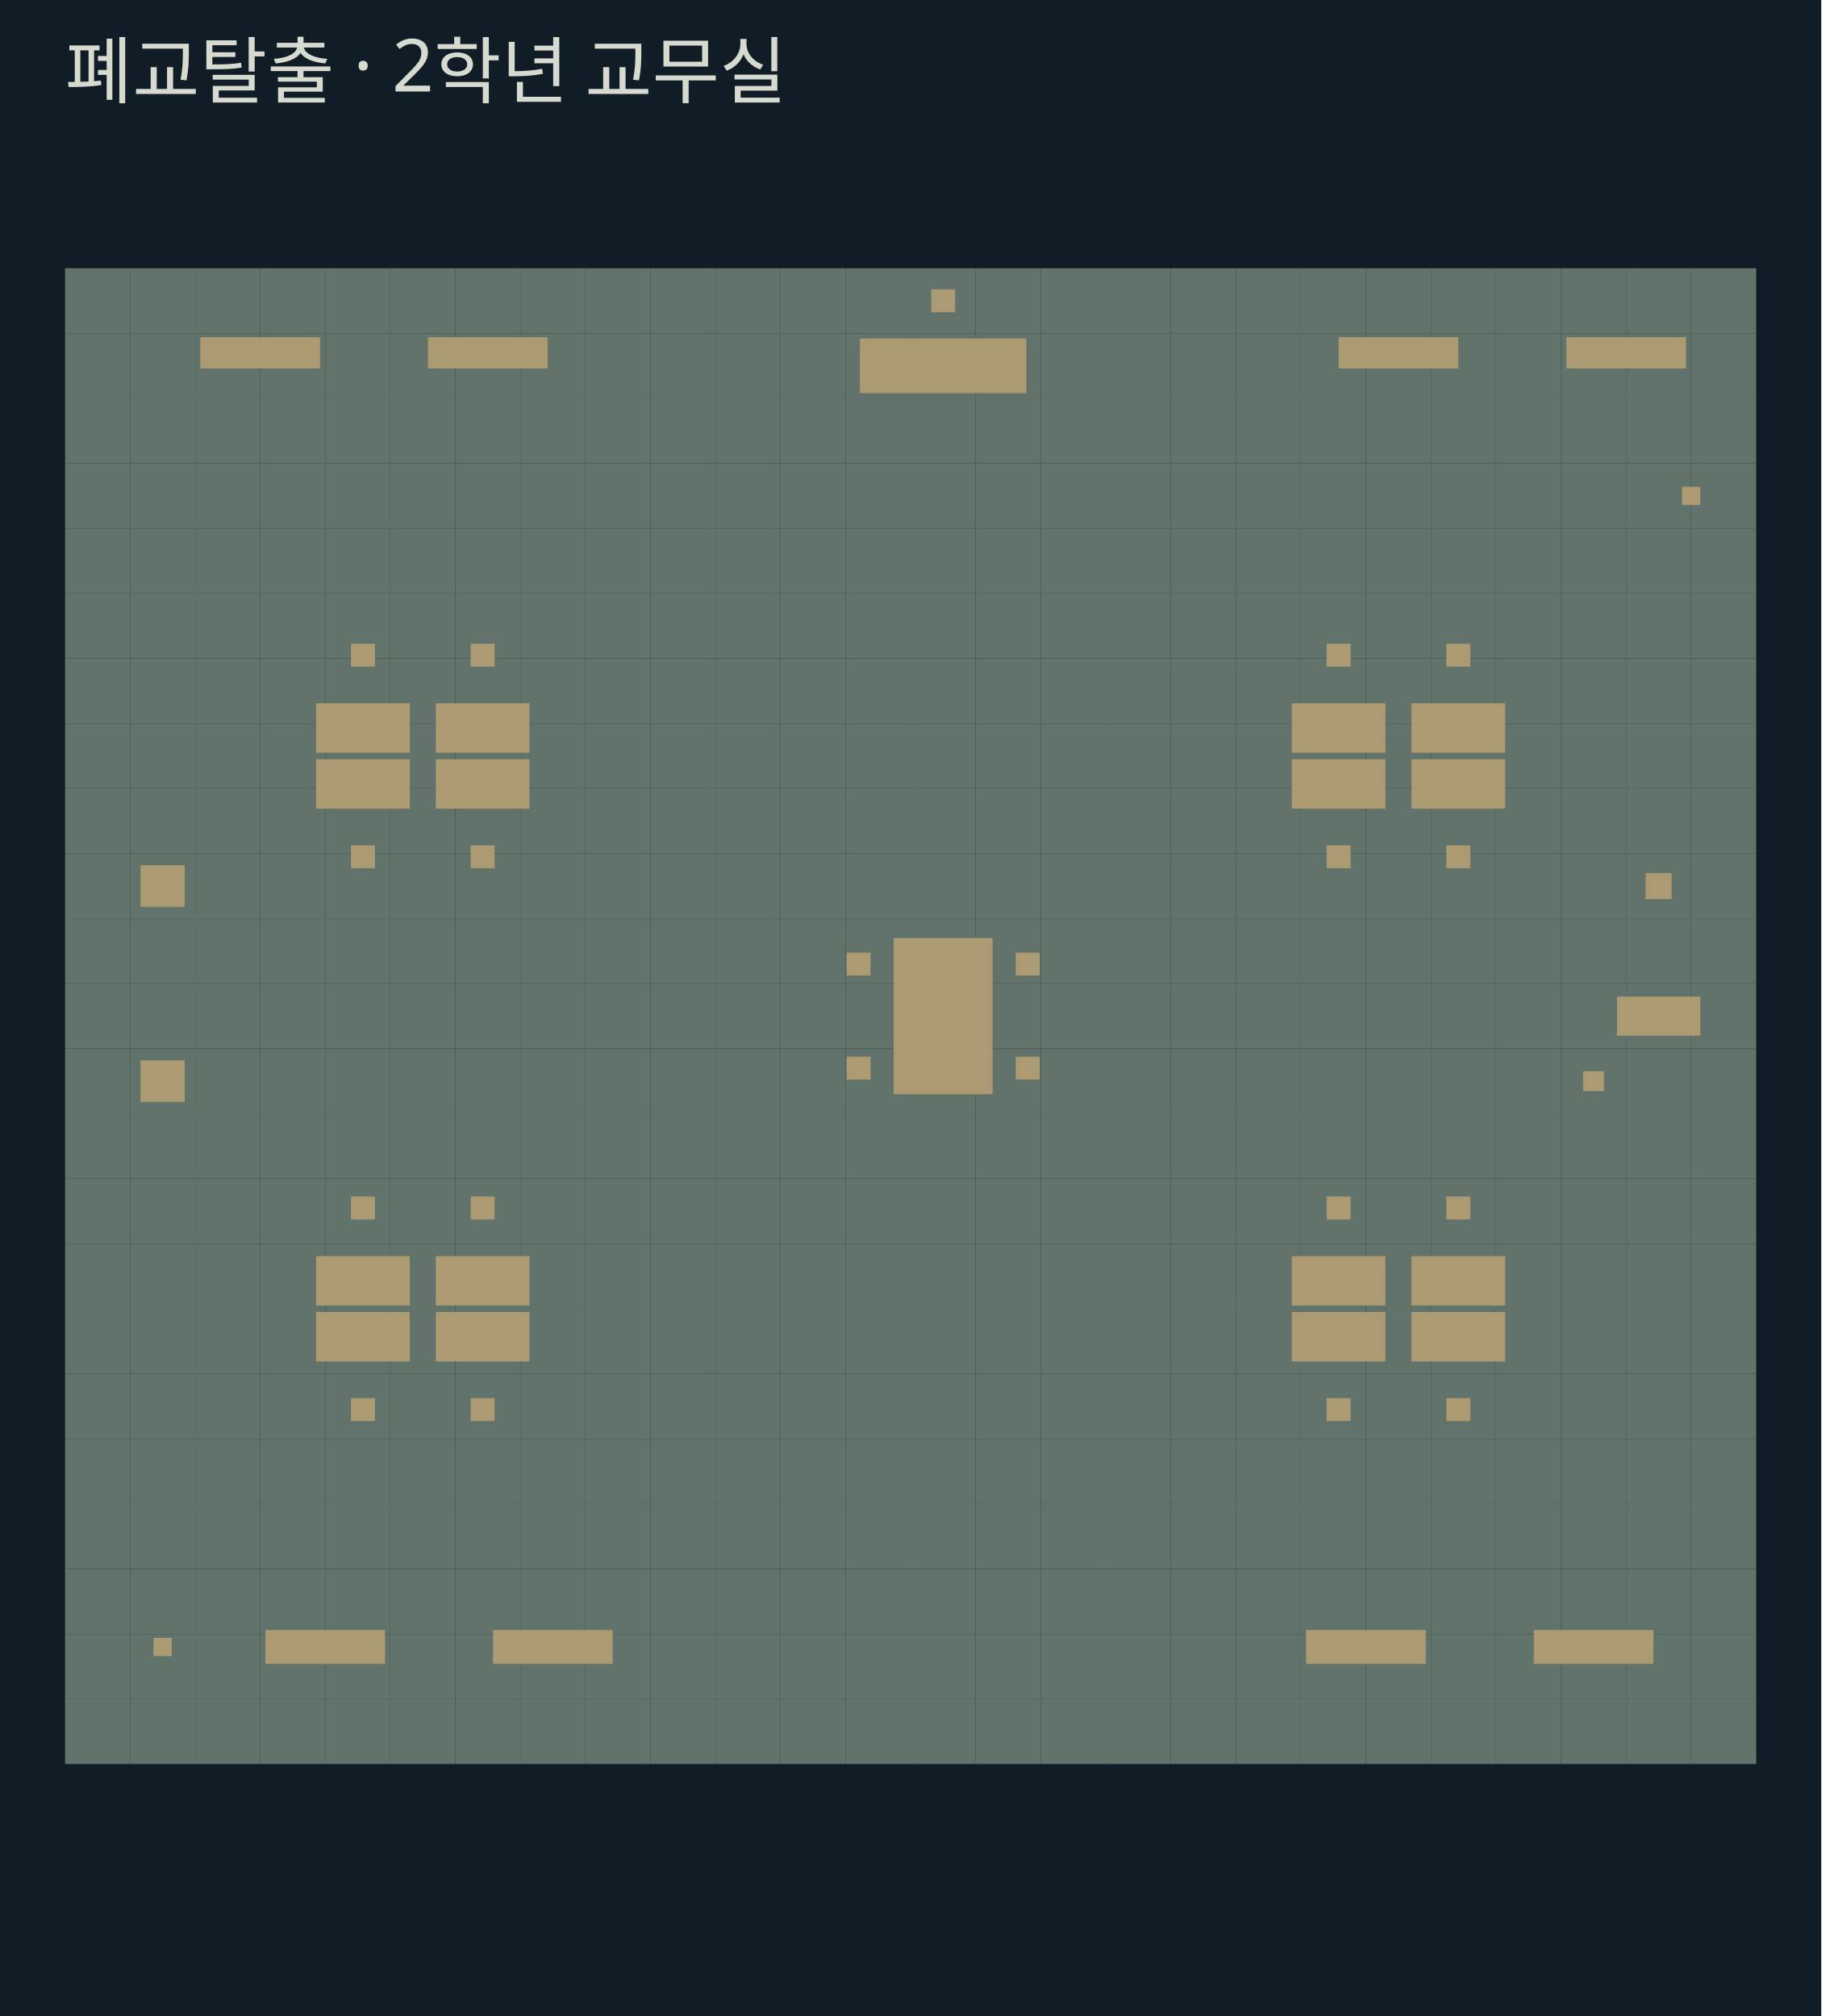
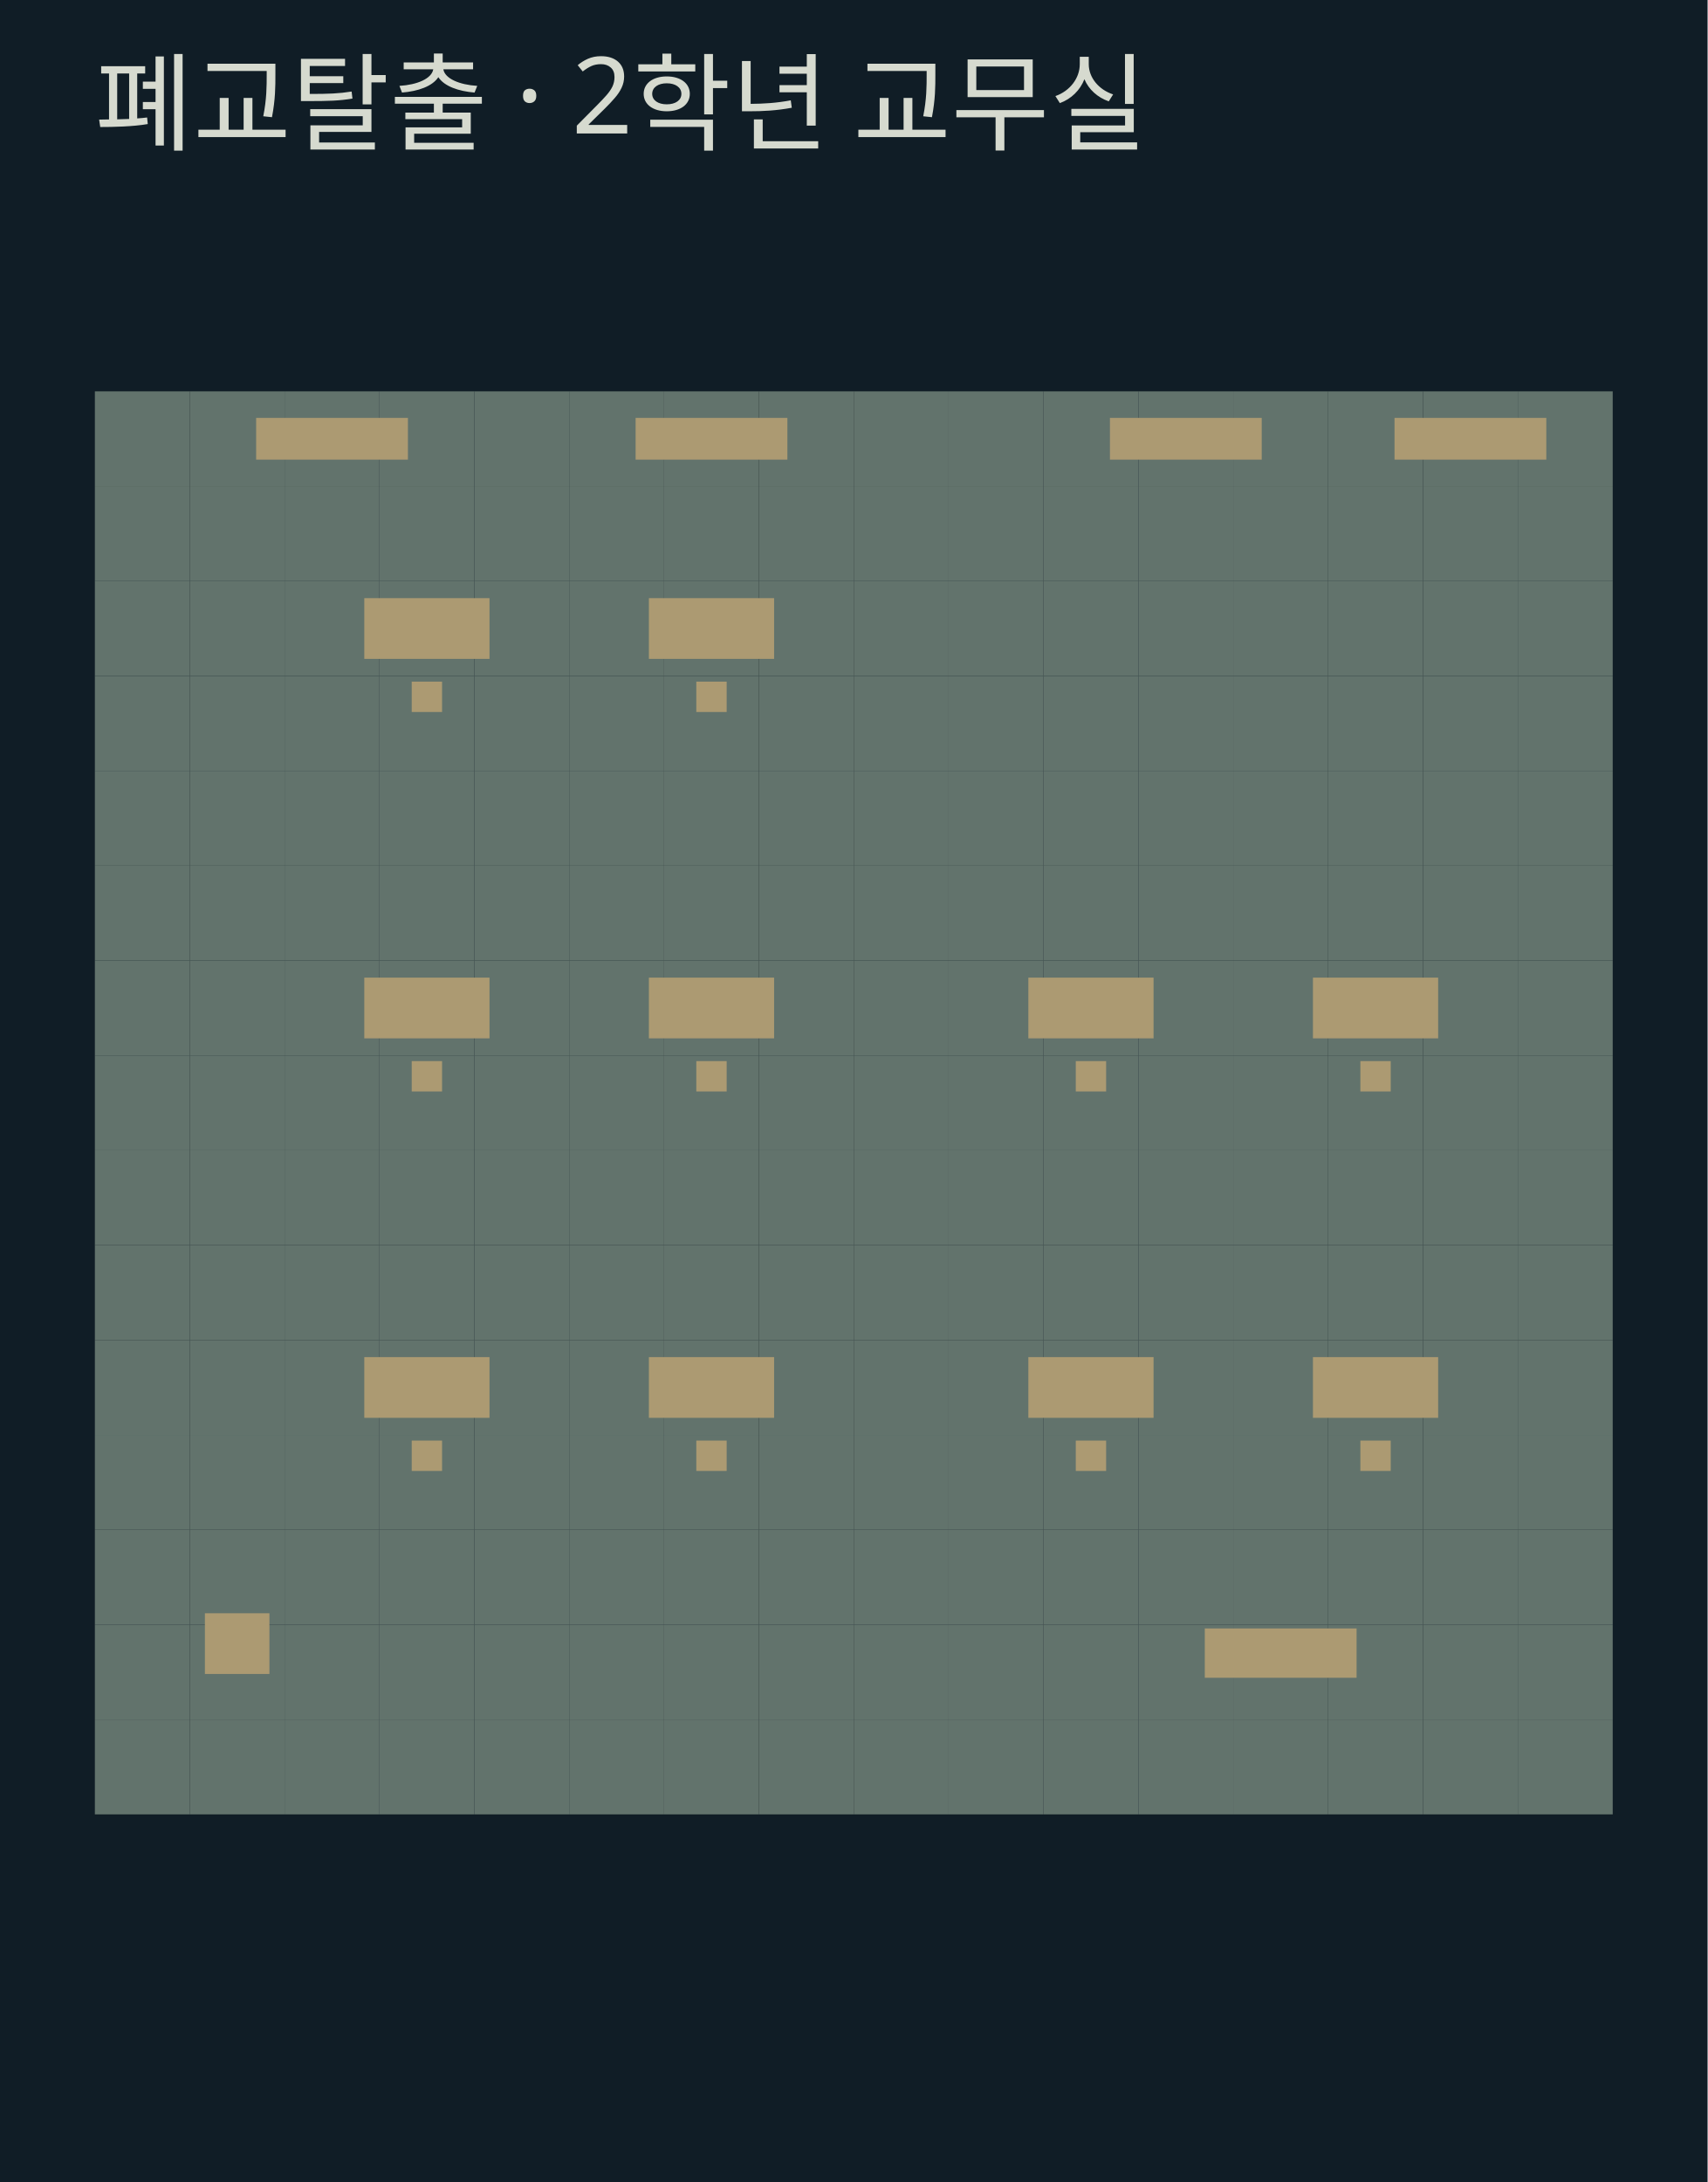
- <svg xmlns="http://www.w3.org/2000/svg" viewBox="0 0 448 496">
-   <rect width="448" height="496" fill="#101d26" />
+ <svg xmlns="http://www.w3.org/2000/svg" viewBox="0 0 288 368">
+   <rect width="288" height="368" fill="#101d26" />
  <style>text{font:10px sans-serif;fill:#d6dacf}</style>
  <text x="16" y="24" style="font-size:18px">폐교탈출 · 2학년 교무실</text>
-   <rect x="16" y="418" width="16" height="16" fill="#62736c" />
-   <rect x="16" y="402" width="16" height="16" fill="#62736c" />
-   <rect x="16" y="386" width="16" height="16" fill="#62736c" />
-   <rect x="16" y="370" width="16" height="16" fill="#62736c" />
-   <rect x="16" y="354" width="16" height="16" fill="#62736c" />
-   <rect x="16" y="338" width="16" height="16" fill="#62736c" />
-   <rect x="16" y="322" width="16" height="16" fill="#62736c" />
-   <rect x="16" y="306" width="16" height="16" fill="#62736c" />
  <rect x="16" y="290" width="16" height="16" fill="#62736c" />
  <rect x="16" y="274" width="16" height="16" fill="#62736c" />
  <rect x="16" y="258" width="16" height="16" fill="#62736c" />
  <rect x="16" y="242" width="16" height="16" fill="#62736c" />
  <rect x="16" y="226" width="16" height="16" fill="#62736c" />
  <rect x="16" y="210" width="16" height="16" fill="#62736c" />
  <rect x="16" y="194" width="16" height="16" fill="#62736c" />
  <rect x="16" y="178" width="16" height="16" fill="#62736c" />
  <rect x="16" y="162" width="16" height="16" fill="#62736c" />
  <rect x="16" y="146" width="16" height="16" fill="#62736c" />
  <rect x="16" y="130" width="16" height="16" fill="#62736c" />
  <rect x="16" y="114" width="16" height="16" fill="#62736c" />
  <rect x="16" y="98" width="16" height="16" fill="#62736c" />
  <rect x="16" y="82" width="16" height="16" fill="#62736c" />
  <rect x="16" y="66" width="16" height="16" fill="#62736c" />
-   <rect x="32" y="418" width="16" height="16" fill="#62736c" />
-   <rect x="32" y="402" width="16" height="16" fill="#62736c" />
-   <rect x="32" y="386" width="16" height="16" fill="#62736c" />
-   <rect x="32" y="370" width="16" height="16" fill="#62736c" />
-   <rect x="32" y="354" width="16" height="16" fill="#62736c" />
-   <rect x="32" y="338" width="16" height="16" fill="#62736c" />
-   <rect x="32" y="322" width="16" height="16" fill="#62736c" />
-   <rect x="32" y="306" width="16" height="16" fill="#62736c" />
  <rect x="32" y="290" width="16" height="16" fill="#62736c" />
  <rect x="32" y="274" width="16" height="16" fill="#62736c" />
  <rect x="32" y="258" width="16" height="16" fill="#62736c" />
  <rect x="32" y="242" width="16" height="16" fill="#62736c" />
  <rect x="32" y="226" width="16" height="16" fill="#62736c" />
  <rect x="32" y="210" width="16" height="16" fill="#62736c" />
  <rect x="32" y="194" width="16" height="16" fill="#62736c" />
  <rect x="32" y="178" width="16" height="16" fill="#62736c" />
  <rect x="32" y="162" width="16" height="16" fill="#62736c" />
  <rect x="32" y="146" width="16" height="16" fill="#62736c" />
  <rect x="32" y="130" width="16" height="16" fill="#62736c" />
  <rect x="32" y="114" width="16" height="16" fill="#62736c" />
  <rect x="32" y="98" width="16" height="16" fill="#62736c" />
  <rect x="32" y="82" width="16" height="16" fill="#62736c" />
  <rect x="32" y="66" width="16" height="16" fill="#62736c" />
-   <rect x="48" y="418" width="16" height="16" fill="#62736c" />
-   <rect x="48" y="402" width="16" height="16" fill="#62736c" />
-   <rect x="48" y="386" width="16" height="16" fill="#62736c" />
-   <rect x="48" y="370" width="16" height="16" fill="#62736c" />
-   <rect x="48" y="354" width="16" height="16" fill="#62736c" />
-   <rect x="48" y="338" width="16" height="16" fill="#62736c" />
-   <rect x="48" y="322" width="16" height="16" fill="#62736c" />
-   <rect x="48" y="306" width="16" height="16" fill="#62736c" />
  <rect x="48" y="290" width="16" height="16" fill="#62736c" />
  <rect x="48" y="274" width="16" height="16" fill="#62736c" />
  <rect x="48" y="258" width="16" height="16" fill="#62736c" />
  <rect x="48" y="242" width="16" height="16" fill="#62736c" />
  <rect x="48" y="226" width="16" height="16" fill="#62736c" />
  <rect x="48" y="210" width="16" height="16" fill="#62736c" />
  <rect x="48" y="194" width="16" height="16" fill="#62736c" />
  <rect x="48" y="178" width="16" height="16" fill="#62736c" />
  <rect x="48" y="162" width="16" height="16" fill="#62736c" />
  <rect x="48" y="146" width="16" height="16" fill="#62736c" />
  <rect x="48" y="130" width="16" height="16" fill="#62736c" />
  <rect x="48" y="114" width="16" height="16" fill="#62736c" />
  <rect x="48" y="98" width="16" height="16" fill="#62736c" />
  <rect x="48" y="82" width="16" height="16" fill="#62736c" />
  <rect x="48" y="66" width="16" height="16" fill="#62736c" />
-   <rect x="64" y="418" width="16" height="16" fill="#62736c" />
-   <rect x="64" y="402" width="16" height="16" fill="#62736c" />
-   <rect x="64" y="386" width="16" height="16" fill="#62736c" />
-   <rect x="64" y="370" width="16" height="16" fill="#62736c" />
-   <rect x="64" y="354" width="16" height="16" fill="#62736c" />
-   <rect x="64" y="338" width="16" height="16" fill="#62736c" />
-   <rect x="64" y="322" width="16" height="16" fill="#62736c" />
-   <rect x="64" y="306" width="16" height="16" fill="#62736c" />
  <rect x="64" y="290" width="16" height="16" fill="#62736c" />
  <rect x="64" y="274" width="16" height="16" fill="#62736c" />
  <rect x="64" y="258" width="16" height="16" fill="#62736c" />
  <rect x="64" y="242" width="16" height="16" fill="#62736c" />
  <rect x="64" y="226" width="16" height="16" fill="#62736c" />
  <rect x="64" y="210" width="16" height="16" fill="#62736c" />
  <rect x="64" y="194" width="16" height="16" fill="#62736c" />
  <rect x="64" y="178" width="16" height="16" fill="#62736c" />
  <rect x="64" y="162" width="16" height="16" fill="#62736c" />
  <rect x="64" y="146" width="16" height="16" fill="#62736c" />
  <rect x="64" y="130" width="16" height="16" fill="#62736c" />
  <rect x="64" y="114" width="16" height="16" fill="#62736c" />
  <rect x="64" y="98" width="16" height="16" fill="#62736c" />
  <rect x="64" y="82" width="16" height="16" fill="#62736c" />
  <rect x="64" y="66" width="16" height="16" fill="#62736c" />
-   <rect x="80" y="418" width="16" height="16" fill="#62736c" />
-   <rect x="80" y="402" width="16" height="16" fill="#62736c" />
-   <rect x="80" y="386" width="16" height="16" fill="#62736c" />
-   <rect x="80" y="370" width="16" height="16" fill="#62736c" />
-   <rect x="80" y="354" width="16" height="16" fill="#62736c" />
-   <rect x="80" y="338" width="16" height="16" fill="#62736c" />
-   <rect x="80" y="322" width="16" height="16" fill="#62736c" />
-   <rect x="80" y="306" width="16" height="16" fill="#62736c" />
  <rect x="80" y="290" width="16" height="16" fill="#62736c" />
  <rect x="80" y="274" width="16" height="16" fill="#62736c" />
  <rect x="80" y="258" width="16" height="16" fill="#62736c" />
  <rect x="80" y="242" width="16" height="16" fill="#62736c" />
  <rect x="80" y="226" width="16" height="16" fill="#62736c" />
  <rect x="80" y="210" width="16" height="16" fill="#62736c" />
  <rect x="80" y="194" width="16" height="16" fill="#62736c" />
  <rect x="80" y="178" width="16" height="16" fill="#62736c" />
  <rect x="80" y="162" width="16" height="16" fill="#62736c" />
  <rect x="80" y="146" width="16" height="16" fill="#62736c" />
  <rect x="80" y="130" width="16" height="16" fill="#62736c" />
  <rect x="80" y="114" width="16" height="16" fill="#62736c" />
  <rect x="80" y="98" width="16" height="16" fill="#62736c" />
  <rect x="80" y="82" width="16" height="16" fill="#62736c" />
  <rect x="80" y="66" width="16" height="16" fill="#62736c" />
-   <rect x="96" y="418" width="16" height="16" fill="#62736c" />
-   <rect x="96" y="402" width="16" height="16" fill="#62736c" />
-   <rect x="96" y="386" width="16" height="16" fill="#62736c" />
-   <rect x="96" y="370" width="16" height="16" fill="#62736c" />
-   <rect x="96" y="354" width="16" height="16" fill="#62736c" />
-   <rect x="96" y="338" width="16" height="16" fill="#62736c" />
-   <rect x="96" y="322" width="16" height="16" fill="#62736c" />
-   <rect x="96" y="306" width="16" height="16" fill="#62736c" />
  <rect x="96" y="290" width="16" height="16" fill="#62736c" />
  <rect x="96" y="274" width="16" height="16" fill="#62736c" />
  <rect x="96" y="258" width="16" height="16" fill="#62736c" />
  <rect x="96" y="242" width="16" height="16" fill="#62736c" />
  <rect x="96" y="226" width="16" height="16" fill="#62736c" />
  <rect x="96" y="210" width="16" height="16" fill="#62736c" />
  <rect x="96" y="194" width="16" height="16" fill="#62736c" />
  <rect x="96" y="178" width="16" height="16" fill="#62736c" />
  <rect x="96" y="162" width="16" height="16" fill="#62736c" />
  <rect x="96" y="146" width="16" height="16" fill="#62736c" />
  <rect x="96" y="130" width="16" height="16" fill="#62736c" />
  <rect x="96" y="114" width="16" height="16" fill="#62736c" />
  <rect x="96" y="98" width="16" height="16" fill="#62736c" />
  <rect x="96" y="82" width="16" height="16" fill="#62736c" />
  <rect x="96" y="66" width="16" height="16" fill="#62736c" />
-   <rect x="112" y="418" width="16" height="16" fill="#62736c" />
-   <rect x="112" y="402" width="16" height="16" fill="#62736c" />
-   <rect x="112" y="386" width="16" height="16" fill="#62736c" />
-   <rect x="112" y="370" width="16" height="16" fill="#62736c" />
-   <rect x="112" y="354" width="16" height="16" fill="#62736c" />
-   <rect x="112" y="338" width="16" height="16" fill="#62736c" />
-   <rect x="112" y="322" width="16" height="16" fill="#62736c" />
-   <rect x="112" y="306" width="16" height="16" fill="#62736c" />
  <rect x="112" y="290" width="16" height="16" fill="#62736c" />
  <rect x="112" y="274" width="16" height="16" fill="#62736c" />
  <rect x="112" y="258" width="16" height="16" fill="#62736c" />
  <rect x="112" y="242" width="16" height="16" fill="#62736c" />
  <rect x="112" y="226" width="16" height="16" fill="#62736c" />
  <rect x="112" y="210" width="16" height="16" fill="#62736c" />
  <rect x="112" y="194" width="16" height="16" fill="#62736c" />
  <rect x="112" y="178" width="16" height="16" fill="#62736c" />
  <rect x="112" y="162" width="16" height="16" fill="#62736c" />
  <rect x="112" y="146" width="16" height="16" fill="#62736c" />
  <rect x="112" y="130" width="16" height="16" fill="#62736c" />
  <rect x="112" y="114" width="16" height="16" fill="#62736c" />
  <rect x="112" y="98" width="16" height="16" fill="#62736c" />
  <rect x="112" y="82" width="16" height="16" fill="#62736c" />
  <rect x="112" y="66" width="16" height="16" fill="#62736c" />
-   <rect x="128" y="418" width="16" height="16" fill="#62736c" />
-   <rect x="128" y="402" width="16" height="16" fill="#62736c" />
-   <rect x="128" y="386" width="16" height="16" fill="#62736c" />
-   <rect x="128" y="370" width="16" height="16" fill="#62736c" />
-   <rect x="128" y="354" width="16" height="16" fill="#62736c" />
-   <rect x="128" y="338" width="16" height="16" fill="#62736c" />
-   <rect x="128" y="322" width="16" height="16" fill="#62736c" />
-   <rect x="128" y="306" width="16" height="16" fill="#62736c" />
  <rect x="128" y="290" width="16" height="16" fill="#62736c" />
  <rect x="128" y="274" width="16" height="16" fill="#62736c" />
  <rect x="128" y="258" width="16" height="16" fill="#62736c" />
  <rect x="128" y="242" width="16" height="16" fill="#62736c" />
  <rect x="128" y="226" width="16" height="16" fill="#62736c" />
  <rect x="128" y="210" width="16" height="16" fill="#62736c" />
  <rect x="128" y="194" width="16" height="16" fill="#62736c" />
  <rect x="128" y="178" width="16" height="16" fill="#62736c" />
  <rect x="128" y="162" width="16" height="16" fill="#62736c" />
  <rect x="128" y="146" width="16" height="16" fill="#62736c" />
  <rect x="128" y="130" width="16" height="16" fill="#62736c" />
  <rect x="128" y="114" width="16" height="16" fill="#62736c" />
  <rect x="128" y="98" width="16" height="16" fill="#62736c" />
  <rect x="128" y="82" width="16" height="16" fill="#62736c" />
  <rect x="128" y="66" width="16" height="16" fill="#62736c" />
-   <rect x="144" y="418" width="16" height="16" fill="#62736c" />
-   <rect x="144" y="402" width="16" height="16" fill="#62736c" />
-   <rect x="144" y="386" width="16" height="16" fill="#62736c" />
-   <rect x="144" y="370" width="16" height="16" fill="#62736c" />
-   <rect x="144" y="354" width="16" height="16" fill="#62736c" />
-   <rect x="144" y="338" width="16" height="16" fill="#62736c" />
-   <rect x="144" y="322" width="16" height="16" fill="#62736c" />
-   <rect x="144" y="306" width="16" height="16" fill="#62736c" />
  <rect x="144" y="290" width="16" height="16" fill="#62736c" />
  <rect x="144" y="274" width="16" height="16" fill="#62736c" />
  <rect x="144" y="258" width="16" height="16" fill="#62736c" />
  <rect x="144" y="242" width="16" height="16" fill="#62736c" />
  <rect x="144" y="226" width="16" height="16" fill="#62736c" />
  <rect x="144" y="210" width="16" height="16" fill="#62736c" />
  <rect x="144" y="194" width="16" height="16" fill="#62736c" />
  <rect x="144" y="178" width="16" height="16" fill="#62736c" />
  <rect x="144" y="162" width="16" height="16" fill="#62736c" />
  <rect x="144" y="146" width="16" height="16" fill="#62736c" />
  <rect x="144" y="130" width="16" height="16" fill="#62736c" />
  <rect x="144" y="114" width="16" height="16" fill="#62736c" />
  <rect x="144" y="98" width="16" height="16" fill="#62736c" />
  <rect x="144" y="82" width="16" height="16" fill="#62736c" />
  <rect x="144" y="66" width="16" height="16" fill="#62736c" />
-   <rect x="160" y="418" width="16" height="16" fill="#62736c" />
-   <rect x="160" y="402" width="16" height="16" fill="#62736c" />
-   <rect x="160" y="386" width="16" height="16" fill="#62736c" />
-   <rect x="160" y="370" width="16" height="16" fill="#62736c" />
-   <rect x="160" y="354" width="16" height="16" fill="#62736c" />
-   <rect x="160" y="338" width="16" height="16" fill="#62736c" />
-   <rect x="160" y="322" width="16" height="16" fill="#62736c" />
-   <rect x="160" y="306" width="16" height="16" fill="#62736c" />
  <rect x="160" y="290" width="16" height="16" fill="#62736c" />
  <rect x="160" y="274" width="16" height="16" fill="#62736c" />
  <rect x="160" y="258" width="16" height="16" fill="#62736c" />
  <rect x="160" y="242" width="16" height="16" fill="#62736c" />
  <rect x="160" y="226" width="16" height="16" fill="#62736c" />
  <rect x="160" y="210" width="16" height="16" fill="#62736c" />
  <rect x="160" y="194" width="16" height="16" fill="#62736c" />
  <rect x="160" y="178" width="16" height="16" fill="#62736c" />
  <rect x="160" y="162" width="16" height="16" fill="#62736c" />
  <rect x="160" y="146" width="16" height="16" fill="#62736c" />
  <rect x="160" y="130" width="16" height="16" fill="#62736c" />
  <rect x="160" y="114" width="16" height="16" fill="#62736c" />
  <rect x="160" y="98" width="16" height="16" fill="#62736c" />
  <rect x="160" y="82" width="16" height="16" fill="#62736c" />
  <rect x="160" y="66" width="16" height="16" fill="#62736c" />
-   <rect x="176" y="418" width="16" height="16" fill="#62736c" />
-   <rect x="176" y="402" width="16" height="16" fill="#62736c" />
-   <rect x="176" y="386" width="16" height="16" fill="#62736c" />
-   <rect x="176" y="370" width="16" height="16" fill="#62736c" />
-   <rect x="176" y="354" width="16" height="16" fill="#62736c" />
-   <rect x="176" y="338" width="16" height="16" fill="#62736c" />
-   <rect x="176" y="322" width="16" height="16" fill="#62736c" />
-   <rect x="176" y="306" width="16" height="16" fill="#62736c" />
  <rect x="176" y="290" width="16" height="16" fill="#62736c" />
  <rect x="176" y="274" width="16" height="16" fill="#62736c" />
  <rect x="176" y="258" width="16" height="16" fill="#62736c" />
  <rect x="176" y="242" width="16" height="16" fill="#62736c" />
  <rect x="176" y="226" width="16" height="16" fill="#62736c" />
  <rect x="176" y="210" width="16" height="16" fill="#62736c" />
  <rect x="176" y="194" width="16" height="16" fill="#62736c" />
  <rect x="176" y="178" width="16" height="16" fill="#62736c" />
  <rect x="176" y="162" width="16" height="16" fill="#62736c" />
  <rect x="176" y="146" width="16" height="16" fill="#62736c" />
  <rect x="176" y="130" width="16" height="16" fill="#62736c" />
  <rect x="176" y="114" width="16" height="16" fill="#62736c" />
  <rect x="176" y="98" width="16" height="16" fill="#62736c" />
  <rect x="176" y="82" width="16" height="16" fill="#62736c" />
  <rect x="176" y="66" width="16" height="16" fill="#62736c" />
-   <rect x="192" y="418" width="16" height="16" fill="#62736c" />
-   <rect x="192" y="402" width="16" height="16" fill="#62736c" />
-   <rect x="192" y="386" width="16" height="16" fill="#62736c" />
-   <rect x="192" y="370" width="16" height="16" fill="#62736c" />
-   <rect x="192" y="354" width="16" height="16" fill="#62736c" />
-   <rect x="192" y="338" width="16" height="16" fill="#62736c" />
-   <rect x="192" y="322" width="16" height="16" fill="#62736c" />
-   <rect x="192" y="306" width="16" height="16" fill="#62736c" />
  <rect x="192" y="290" width="16" height="16" fill="#62736c" />
  <rect x="192" y="274" width="16" height="16" fill="#62736c" />
  <rect x="192" y="258" width="16" height="16" fill="#62736c" />
  <rect x="192" y="242" width="16" height="16" fill="#62736c" />
  <rect x="192" y="226" width="16" height="16" fill="#62736c" />
  <rect x="192" y="210" width="16" height="16" fill="#62736c" />
  <rect x="192" y="194" width="16" height="16" fill="#62736c" />
  <rect x="192" y="178" width="16" height="16" fill="#62736c" />
  <rect x="192" y="162" width="16" height="16" fill="#62736c" />
  <rect x="192" y="146" width="16" height="16" fill="#62736c" />
  <rect x="192" y="130" width="16" height="16" fill="#62736c" />
  <rect x="192" y="114" width="16" height="16" fill="#62736c" />
  <rect x="192" y="98" width="16" height="16" fill="#62736c" />
  <rect x="192" y="82" width="16" height="16" fill="#62736c" />
  <rect x="192" y="66" width="16" height="16" fill="#62736c" />
-   <rect x="208" y="418" width="16" height="16" fill="#62736c" />
-   <rect x="208" y="402" width="16" height="16" fill="#62736c" />
-   <rect x="208" y="386" width="16" height="16" fill="#62736c" />
-   <rect x="208" y="370" width="16" height="16" fill="#62736c" />
-   <rect x="208" y="354" width="16" height="16" fill="#62736c" />
-   <rect x="208" y="338" width="16" height="16" fill="#62736c" />
-   <rect x="208" y="322" width="16" height="16" fill="#62736c" />
-   <rect x="208" y="306" width="16" height="16" fill="#62736c" />
  <rect x="208" y="290" width="16" height="16" fill="#62736c" />
  <rect x="208" y="274" width="16" height="16" fill="#62736c" />
  <rect x="208" y="258" width="16" height="16" fill="#62736c" />
  <rect x="208" y="242" width="16" height="16" fill="#62736c" />
  <rect x="208" y="226" width="16" height="16" fill="#62736c" />
  <rect x="208" y="210" width="16" height="16" fill="#62736c" />
  <rect x="208" y="194" width="16" height="16" fill="#62736c" />
  <rect x="208" y="178" width="16" height="16" fill="#62736c" />
  <rect x="208" y="162" width="16" height="16" fill="#62736c" />
  <rect x="208" y="146" width="16" height="16" fill="#62736c" />
  <rect x="208" y="130" width="16" height="16" fill="#62736c" />
  <rect x="208" y="114" width="16" height="16" fill="#62736c" />
  <rect x="208" y="98" width="16" height="16" fill="#62736c" />
  <rect x="208" y="82" width="16" height="16" fill="#62736c" />
  <rect x="208" y="66" width="16" height="16" fill="#62736c" />
-   <rect x="224" y="418" width="16" height="16" fill="#62736c" />
-   <rect x="224" y="402" width="16" height="16" fill="#62736c" />
-   <rect x="224" y="386" width="16" height="16" fill="#62736c" />
-   <rect x="224" y="370" width="16" height="16" fill="#62736c" />
-   <rect x="224" y="354" width="16" height="16" fill="#62736c" />
-   <rect x="224" y="338" width="16" height="16" fill="#62736c" />
-   <rect x="224" y="322" width="16" height="16" fill="#62736c" />
-   <rect x="224" y="306" width="16" height="16" fill="#62736c" />
  <rect x="224" y="290" width="16" height="16" fill="#62736c" />
  <rect x="224" y="274" width="16" height="16" fill="#62736c" />
  <rect x="224" y="258" width="16" height="16" fill="#62736c" />
  <rect x="224" y="242" width="16" height="16" fill="#62736c" />
  <rect x="224" y="226" width="16" height="16" fill="#62736c" />
  <rect x="224" y="210" width="16" height="16" fill="#62736c" />
  <rect x="224" y="194" width="16" height="16" fill="#62736c" />
  <rect x="224" y="178" width="16" height="16" fill="#62736c" />
  <rect x="224" y="162" width="16" height="16" fill="#62736c" />
  <rect x="224" y="146" width="16" height="16" fill="#62736c" />
  <rect x="224" y="130" width="16" height="16" fill="#62736c" />
  <rect x="224" y="114" width="16" height="16" fill="#62736c" />
  <rect x="224" y="98" width="16" height="16" fill="#62736c" />
  <rect x="224" y="82" width="16" height="16" fill="#62736c" />
  <rect x="224" y="66" width="16" height="16" fill="#62736c" />
-   <rect x="240" y="418" width="16" height="16" fill="#62736c" />
-   <rect x="240" y="402" width="16" height="16" fill="#62736c" />
-   <rect x="240" y="386" width="16" height="16" fill="#62736c" />
-   <rect x="240" y="370" width="16" height="16" fill="#62736c" />
-   <rect x="240" y="354" width="16" height="16" fill="#62736c" />
-   <rect x="240" y="338" width="16" height="16" fill="#62736c" />
-   <rect x="240" y="322" width="16" height="16" fill="#62736c" />
-   <rect x="240" y="306" width="16" height="16" fill="#62736c" />
  <rect x="240" y="290" width="16" height="16" fill="#62736c" />
  <rect x="240" y="274" width="16" height="16" fill="#62736c" />
  <rect x="240" y="258" width="16" height="16" fill="#62736c" />
  <rect x="240" y="242" width="16" height="16" fill="#62736c" />
  <rect x="240" y="226" width="16" height="16" fill="#62736c" />
  <rect x="240" y="210" width="16" height="16" fill="#62736c" />
  <rect x="240" y="194" width="16" height="16" fill="#62736c" />
  <rect x="240" y="178" width="16" height="16" fill="#62736c" />
  <rect x="240" y="162" width="16" height="16" fill="#62736c" />
  <rect x="240" y="146" width="16" height="16" fill="#62736c" />
  <rect x="240" y="130" width="16" height="16" fill="#62736c" />
  <rect x="240" y="114" width="16" height="16" fill="#62736c" />
  <rect x="240" y="98" width="16" height="16" fill="#62736c" />
  <rect x="240" y="82" width="16" height="16" fill="#62736c" />
  <rect x="240" y="66" width="16" height="16" fill="#62736c" />
-   <rect x="256" y="418" width="16" height="16" fill="#62736c" />
-   <rect x="256" y="402" width="16" height="16" fill="#62736c" />
-   <rect x="256" y="386" width="16" height="16" fill="#62736c" />
-   <rect x="256" y="370" width="16" height="16" fill="#62736c" />
-   <rect x="256" y="354" width="16" height="16" fill="#62736c" />
-   <rect x="256" y="338" width="16" height="16" fill="#62736c" />
-   <rect x="256" y="322" width="16" height="16" fill="#62736c" />
-   <rect x="256" y="306" width="16" height="16" fill="#62736c" />
  <rect x="256" y="290" width="16" height="16" fill="#62736c" />
  <rect x="256" y="274" width="16" height="16" fill="#62736c" />
  <rect x="256" y="258" width="16" height="16" fill="#62736c" />
  <rect x="256" y="242" width="16" height="16" fill="#62736c" />
  <rect x="256" y="226" width="16" height="16" fill="#62736c" />
  <rect x="256" y="210" width="16" height="16" fill="#62736c" />
  <rect x="256" y="194" width="16" height="16" fill="#62736c" />
  <rect x="256" y="178" width="16" height="16" fill="#62736c" />
  <rect x="256" y="162" width="16" height="16" fill="#62736c" />
  <rect x="256" y="146" width="16" height="16" fill="#62736c" />
  <rect x="256" y="130" width="16" height="16" fill="#62736c" />
  <rect x="256" y="114" width="16" height="16" fill="#62736c" />
  <rect x="256" y="98" width="16" height="16" fill="#62736c" />
  <rect x="256" y="82" width="16" height="16" fill="#62736c" />
  <rect x="256" y="66" width="16" height="16" fill="#62736c" />
-   <rect x="272" y="418" width="16" height="16" fill="#62736c" />
-   <rect x="272" y="402" width="16" height="16" fill="#62736c" />
-   <rect x="272" y="386" width="16" height="16" fill="#62736c" />
-   <rect x="272" y="370" width="16" height="16" fill="#62736c" />
-   <rect x="272" y="354" width="16" height="16" fill="#62736c" />
-   <rect x="272" y="338" width="16" height="16" fill="#62736c" />
-   <rect x="272" y="322" width="16" height="16" fill="#62736c" />
-   <rect x="272" y="306" width="16" height="16" fill="#62736c" />
-   <rect x="272" y="290" width="16" height="16" fill="#62736c" />
-   <rect x="272" y="274" width="16" height="16" fill="#62736c" />
-   <rect x="272" y="258" width="16" height="16" fill="#62736c" />
-   <rect x="272" y="242" width="16" height="16" fill="#62736c" />
-   <rect x="272" y="226" width="16" height="16" fill="#62736c" />
-   <rect x="272" y="210" width="16" height="16" fill="#62736c" />
-   <rect x="272" y="194" width="16" height="16" fill="#62736c" />
-   <rect x="272" y="178" width="16" height="16" fill="#62736c" />
-   <rect x="272" y="162" width="16" height="16" fill="#62736c" />
-   <rect x="272" y="146" width="16" height="16" fill="#62736c" />
-   <rect x="272" y="130" width="16" height="16" fill="#62736c" />
-   <rect x="272" y="114" width="16" height="16" fill="#62736c" />
-   <rect x="272" y="98" width="16" height="16" fill="#62736c" />
-   <rect x="272" y="82" width="16" height="16" fill="#62736c" />
-   <rect x="272" y="66" width="16" height="16" fill="#62736c" />
-   <rect x="288" y="418" width="16" height="16" fill="#62736c" />
-   <rect x="288" y="402" width="16" height="16" fill="#62736c" />
-   <rect x="288" y="386" width="16" height="16" fill="#62736c" />
-   <rect x="288" y="370" width="16" height="16" fill="#62736c" />
-   <rect x="288" y="354" width="16" height="16" fill="#62736c" />
-   <rect x="288" y="338" width="16" height="16" fill="#62736c" />
-   <rect x="288" y="322" width="16" height="16" fill="#62736c" />
-   <rect x="288" y="306" width="16" height="16" fill="#62736c" />
-   <rect x="288" y="290" width="16" height="16" fill="#62736c" />
-   <rect x="288" y="274" width="16" height="16" fill="#62736c" />
-   <rect x="288" y="258" width="16" height="16" fill="#62736c" />
-   <rect x="288" y="242" width="16" height="16" fill="#62736c" />
-   <rect x="288" y="226" width="16" height="16" fill="#62736c" />
-   <rect x="288" y="210" width="16" height="16" fill="#62736c" />
-   <rect x="288" y="194" width="16" height="16" fill="#62736c" />
-   <rect x="288" y="178" width="16" height="16" fill="#62736c" />
-   <rect x="288" y="162" width="16" height="16" fill="#62736c" />
-   <rect x="288" y="146" width="16" height="16" fill="#62736c" />
-   <rect x="288" y="130" width="16" height="16" fill="#62736c" />
-   <rect x="288" y="114" width="16" height="16" fill="#62736c" />
-   <rect x="288" y="98" width="16" height="16" fill="#62736c" />
-   <rect x="288" y="82" width="16" height="16" fill="#62736c" />
-   <rect x="288" y="66" width="16" height="16" fill="#62736c" />
-   <rect x="304" y="418" width="16" height="16" fill="#62736c" />
-   <rect x="304" y="402" width="16" height="16" fill="#62736c" />
-   <rect x="304" y="386" width="16" height="16" fill="#62736c" />
-   <rect x="304" y="370" width="16" height="16" fill="#62736c" />
-   <rect x="304" y="354" width="16" height="16" fill="#62736c" />
-   <rect x="304" y="338" width="16" height="16" fill="#62736c" />
-   <rect x="304" y="322" width="16" height="16" fill="#62736c" />
-   <rect x="304" y="306" width="16" height="16" fill="#62736c" />
-   <rect x="304" y="290" width="16" height="16" fill="#62736c" />
-   <rect x="304" y="274" width="16" height="16" fill="#62736c" />
-   <rect x="304" y="258" width="16" height="16" fill="#62736c" />
-   <rect x="304" y="242" width="16" height="16" fill="#62736c" />
-   <rect x="304" y="226" width="16" height="16" fill="#62736c" />
-   <rect x="304" y="210" width="16" height="16" fill="#62736c" />
-   <rect x="304" y="194" width="16" height="16" fill="#62736c" />
-   <rect x="304" y="178" width="16" height="16" fill="#62736c" />
-   <rect x="304" y="162" width="16" height="16" fill="#62736c" />
-   <rect x="304" y="146" width="16" height="16" fill="#62736c" />
-   <rect x="304" y="130" width="16" height="16" fill="#62736c" />
-   <rect x="304" y="114" width="16" height="16" fill="#62736c" />
-   <rect x="304" y="98" width="16" height="16" fill="#62736c" />
-   <rect x="304" y="82" width="16" height="16" fill="#62736c" />
-   <rect x="304" y="66" width="16" height="16" fill="#62736c" />
-   <rect x="320" y="418" width="16" height="16" fill="#62736c" />
-   <rect x="320" y="402" width="16" height="16" fill="#62736c" />
-   <rect x="320" y="386" width="16" height="16" fill="#62736c" />
-   <rect x="320" y="370" width="16" height="16" fill="#62736c" />
-   <rect x="320" y="354" width="16" height="16" fill="#62736c" />
-   <rect x="320" y="338" width="16" height="16" fill="#62736c" />
-   <rect x="320" y="322" width="16" height="16" fill="#62736c" />
-   <rect x="320" y="306" width="16" height="16" fill="#62736c" />
-   <rect x="320" y="290" width="16" height="16" fill="#62736c" />
-   <rect x="320" y="274" width="16" height="16" fill="#62736c" />
-   <rect x="320" y="258" width="16" height="16" fill="#62736c" />
-   <rect x="320" y="242" width="16" height="16" fill="#62736c" />
-   <rect x="320" y="226" width="16" height="16" fill="#62736c" />
-   <rect x="320" y="210" width="16" height="16" fill="#62736c" />
-   <rect x="320" y="194" width="16" height="16" fill="#62736c" />
-   <rect x="320" y="178" width="16" height="16" fill="#62736c" />
-   <rect x="320" y="162" width="16" height="16" fill="#62736c" />
-   <rect x="320" y="146" width="16" height="16" fill="#62736c" />
-   <rect x="320" y="130" width="16" height="16" fill="#62736c" />
-   <rect x="320" y="114" width="16" height="16" fill="#62736c" />
-   <rect x="320" y="98" width="16" height="16" fill="#62736c" />
-   <rect x="320" y="82" width="16" height="16" fill="#62736c" />
-   <rect x="320" y="66" width="16" height="16" fill="#62736c" />
-   <rect x="336" y="418" width="16" height="16" fill="#62736c" />
-   <rect x="336" y="402" width="16" height="16" fill="#62736c" />
-   <rect x="336" y="386" width="16" height="16" fill="#62736c" />
-   <rect x="336" y="370" width="16" height="16" fill="#62736c" />
-   <rect x="336" y="354" width="16" height="16" fill="#62736c" />
-   <rect x="336" y="338" width="16" height="16" fill="#62736c" />
-   <rect x="336" y="322" width="16" height="16" fill="#62736c" />
-   <rect x="336" y="306" width="16" height="16" fill="#62736c" />
-   <rect x="336" y="290" width="16" height="16" fill="#62736c" />
-   <rect x="336" y="274" width="16" height="16" fill="#62736c" />
-   <rect x="336" y="258" width="16" height="16" fill="#62736c" />
-   <rect x="336" y="242" width="16" height="16" fill="#62736c" />
-   <rect x="336" y="226" width="16" height="16" fill="#62736c" />
-   <rect x="336" y="210" width="16" height="16" fill="#62736c" />
-   <rect x="336" y="194" width="16" height="16" fill="#62736c" />
-   <rect x="336" y="178" width="16" height="16" fill="#62736c" />
-   <rect x="336" y="162" width="16" height="16" fill="#62736c" />
-   <rect x="336" y="146" width="16" height="16" fill="#62736c" />
-   <rect x="336" y="130" width="16" height="16" fill="#62736c" />
-   <rect x="336" y="114" width="16" height="16" fill="#62736c" />
-   <rect x="336" y="98" width="16" height="16" fill="#62736c" />
-   <rect x="336" y="82" width="16" height="16" fill="#62736c" />
-   <rect x="336" y="66" width="16" height="16" fill="#62736c" />
-   <rect x="352" y="418" width="16" height="16" fill="#62736c" />
-   <rect x="352" y="402" width="16" height="16" fill="#62736c" />
-   <rect x="352" y="386" width="16" height="16" fill="#62736c" />
-   <rect x="352" y="370" width="16" height="16" fill="#62736c" />
-   <rect x="352" y="354" width="16" height="16" fill="#62736c" />
-   <rect x="352" y="338" width="16" height="16" fill="#62736c" />
-   <rect x="352" y="322" width="16" height="16" fill="#62736c" />
-   <rect x="352" y="306" width="16" height="16" fill="#62736c" />
-   <rect x="352" y="290" width="16" height="16" fill="#62736c" />
-   <rect x="352" y="274" width="16" height="16" fill="#62736c" />
-   <rect x="352" y="258" width="16" height="16" fill="#62736c" />
-   <rect x="352" y="242" width="16" height="16" fill="#62736c" />
-   <rect x="352" y="226" width="16" height="16" fill="#62736c" />
-   <rect x="352" y="210" width="16" height="16" fill="#62736c" />
-   <rect x="352" y="194" width="16" height="16" fill="#62736c" />
-   <rect x="352" y="178" width="16" height="16" fill="#62736c" />
-   <rect x="352" y="162" width="16" height="16" fill="#62736c" />
-   <rect x="352" y="146" width="16" height="16" fill="#62736c" />
-   <rect x="352" y="130" width="16" height="16" fill="#62736c" />
-   <rect x="352" y="114" width="16" height="16" fill="#62736c" />
-   <rect x="352" y="98" width="16" height="16" fill="#62736c" />
-   <rect x="352" y="82" width="16" height="16" fill="#62736c" />
-   <rect x="352" y="66" width="16" height="16" fill="#62736c" />
-   <rect x="368" y="418" width="16" height="16" fill="#62736c" />
-   <rect x="368" y="402" width="16" height="16" fill="#62736c" />
-   <rect x="368" y="386" width="16" height="16" fill="#62736c" />
-   <rect x="368" y="370" width="16" height="16" fill="#62736c" />
-   <rect x="368" y="354" width="16" height="16" fill="#62736c" />
-   <rect x="368" y="338" width="16" height="16" fill="#62736c" />
-   <rect x="368" y="322" width="16" height="16" fill="#62736c" />
-   <rect x="368" y="306" width="16" height="16" fill="#62736c" />
-   <rect x="368" y="290" width="16" height="16" fill="#62736c" />
-   <rect x="368" y="274" width="16" height="16" fill="#62736c" />
-   <rect x="368" y="258" width="16" height="16" fill="#62736c" />
-   <rect x="368" y="242" width="16" height="16" fill="#62736c" />
-   <rect x="368" y="226" width="16" height="16" fill="#62736c" />
-   <rect x="368" y="210" width="16" height="16" fill="#62736c" />
-   <rect x="368" y="194" width="16" height="16" fill="#62736c" />
-   <rect x="368" y="178" width="16" height="16" fill="#62736c" />
-   <rect x="368" y="162" width="16" height="16" fill="#62736c" />
-   <rect x="368" y="146" width="16" height="16" fill="#62736c" />
-   <rect x="368" y="130" width="16" height="16" fill="#62736c" />
-   <rect x="368" y="114" width="16" height="16" fill="#62736c" />
-   <rect x="368" y="98" width="16" height="16" fill="#62736c" />
-   <rect x="368" y="82" width="16" height="16" fill="#62736c" />
-   <rect x="368" y="66" width="16" height="16" fill="#62736c" />
-   <rect x="384" y="418" width="16" height="16" fill="#62736c" />
-   <rect x="384" y="402" width="16" height="16" fill="#62736c" />
-   <rect x="384" y="386" width="16" height="16" fill="#62736c" />
-   <rect x="384" y="370" width="16" height="16" fill="#62736c" />
-   <rect x="384" y="354" width="16" height="16" fill="#62736c" />
-   <rect x="384" y="338" width="16" height="16" fill="#62736c" />
-   <rect x="384" y="322" width="16" height="16" fill="#62736c" />
-   <rect x="384" y="306" width="16" height="16" fill="#62736c" />
-   <rect x="384" y="290" width="16" height="16" fill="#62736c" />
-   <rect x="384" y="274" width="16" height="16" fill="#62736c" />
-   <rect x="384" y="258" width="16" height="16" fill="#62736c" />
-   <rect x="384" y="242" width="16" height="16" fill="#62736c" />
-   <rect x="384" y="226" width="16" height="16" fill="#62736c" />
-   <rect x="384" y="210" width="16" height="16" fill="#62736c" />
-   <rect x="384" y="194" width="16" height="16" fill="#62736c" />
-   <rect x="384" y="178" width="16" height="16" fill="#62736c" />
-   <rect x="384" y="162" width="16" height="16" fill="#62736c" />
-   <rect x="384" y="146" width="16" height="16" fill="#62736c" />
-   <rect x="384" y="130" width="16" height="16" fill="#62736c" />
-   <rect x="384" y="114" width="16" height="16" fill="#62736c" />
-   <rect x="384" y="98" width="16" height="16" fill="#62736c" />
-   <rect x="384" y="82" width="16" height="16" fill="#62736c" />
-   <rect x="384" y="66" width="16" height="16" fill="#62736c" />
-   <rect x="400" y="418" width="16" height="16" fill="#62736c" />
-   <rect x="400" y="402" width="16" height="16" fill="#62736c" />
-   <rect x="400" y="386" width="16" height="16" fill="#62736c" />
-   <rect x="400" y="370" width="16" height="16" fill="#62736c" />
-   <rect x="400" y="354" width="16" height="16" fill="#62736c" />
-   <rect x="400" y="338" width="16" height="16" fill="#62736c" />
-   <rect x="400" y="322" width="16" height="16" fill="#62736c" />
-   <rect x="400" y="306" width="16" height="16" fill="#62736c" />
-   <rect x="400" y="290" width="16" height="16" fill="#62736c" />
-   <rect x="400" y="274" width="16" height="16" fill="#62736c" />
-   <rect x="400" y="258" width="16" height="16" fill="#62736c" />
-   <rect x="400" y="242" width="16" height="16" fill="#62736c" />
-   <rect x="400" y="226" width="16" height="16" fill="#62736c" />
-   <rect x="400" y="210" width="16" height="16" fill="#62736c" />
-   <rect x="400" y="194" width="16" height="16" fill="#62736c" />
-   <rect x="400" y="178" width="16" height="16" fill="#62736c" />
-   <rect x="400" y="162" width="16" height="16" fill="#62736c" />
-   <rect x="400" y="146" width="16" height="16" fill="#62736c" />
-   <rect x="400" y="130" width="16" height="16" fill="#62736c" />
-   <rect x="400" y="114" width="16" height="16" fill="#62736c" />
-   <rect x="400" y="98" width="16" height="16" fill="#62736c" />
-   <rect x="400" y="82" width="16" height="16" fill="#62736c" />
-   <rect x="400" y="66" width="16" height="16" fill="#62736c" />
-   <rect x="416" y="418" width="16" height="16" fill="#62736c" />
-   <rect x="416" y="402" width="16" height="16" fill="#62736c" />
-   <rect x="416" y="386" width="16" height="16" fill="#62736c" />
-   <rect x="416" y="370" width="16" height="16" fill="#62736c" />
-   <rect x="416" y="354" width="16" height="16" fill="#62736c" />
-   <rect x="416" y="338" width="16" height="16" fill="#62736c" />
-   <rect x="416" y="322" width="16" height="16" fill="#62736c" />
-   <rect x="416" y="306" width="16" height="16" fill="#62736c" />
-   <rect x="416" y="290" width="16" height="16" fill="#62736c" />
-   <rect x="416" y="274" width="16" height="16" fill="#62736c" />
-   <rect x="416" y="258" width="16" height="16" fill="#62736c" />
-   <rect x="416" y="242" width="16" height="16" fill="#62736c" />
-   <rect x="416" y="226" width="16" height="16" fill="#62736c" />
-   <rect x="416" y="210" width="16" height="16" fill="#62736c" />
-   <rect x="416" y="194" width="16" height="16" fill="#62736c" />
-   <rect x="416" y="178" width="16" height="16" fill="#62736c" />
-   <rect x="416" y="162" width="16" height="16" fill="#62736c" />
-   <rect x="416" y="146" width="16" height="16" fill="#62736c" />
-   <rect x="416" y="130" width="16" height="16" fill="#62736c" />
-   <rect x="416" y="114" width="16" height="16" fill="#62736c" />
-   <rect x="416" y="98" width="16" height="16" fill="#62736c" />
-   <rect x="416" y="82" width="16" height="16" fill="#62736c" />
-   <rect x="416" y="66" width="16" height="16" fill="#62736c" />
-   <rect x="77.76" y="322.8" width="23.04" height="12.16" fill="#ac9a72" />
-   <rect x="86.336" y="343.984" width="5.888" height="5.632" fill="#ac9a72" />
-   <rect x="77.76" y="309.04" width="23.04" height="12.16" fill="#ac9a72" />
-   <rect x="86.336" y="294.384" width="5.888" height="5.632" fill="#ac9a72" />
-   <rect x="107.2" y="322.8" width="23.04" height="12.16" fill="#ac9a72" />
-   <rect x="115.776" y="343.984" width="5.888" height="5.632" fill="#ac9a72" />
-   <rect x="107.2" y="309.04" width="23.04" height="12.16" fill="#ac9a72" />
-   <rect x="115.776" y="294.384" width="5.888" height="5.632" fill="#ac9a72" />
-   <rect x="77.76" y="186.8" width="23.04" height="12.16" fill="#ac9a72" />
-   <rect x="86.336" y="207.984" width="5.888" height="5.632" fill="#ac9a72" />
-   <rect x="77.76" y="173.04" width="23.04" height="12.16" fill="#ac9a72" />
-   <rect x="86.336" y="158.384" width="5.888" height="5.632" fill="#ac9a72" />
-   <rect x="107.2" y="186.8" width="23.04" height="12.16" fill="#ac9a72" />
-   <rect x="115.776" y="207.984" width="5.888" height="5.632" fill="#ac9a72" />
-   <rect x="107.2" y="173.04" width="23.04" height="12.16" fill="#ac9a72" />
-   <rect x="115.776" y="158.384" width="5.888" height="5.632" fill="#ac9a72" />
-   <rect x="317.76" y="322.8" width="23.04" height="12.16" fill="#ac9a72" />
-   <rect x="326.336" y="343.984" width="5.888" height="5.632" fill="#ac9a72" />
-   <rect x="317.76" y="309.04" width="23.04" height="12.16" fill="#ac9a72" />
-   <rect x="326.336" y="294.384" width="5.888" height="5.632" fill="#ac9a72" />
-   <rect x="347.2" y="322.8" width="23.04" height="12.16" fill="#ac9a72" />
-   <rect x="355.776" y="343.984" width="5.888" height="5.632" fill="#ac9a72" />
-   <rect x="347.2" y="309.04" width="23.04" height="12.16" fill="#ac9a72" />
-   <rect x="355.776" y="294.384" width="5.888" height="5.632" fill="#ac9a72" />
-   <rect x="317.76" y="186.8" width="23.04" height="12.16" fill="#ac9a72" />
-   <rect x="326.336" y="207.984" width="5.888" height="5.632" fill="#ac9a72" />
-   <rect x="317.76" y="173.04" width="23.04" height="12.16" fill="#ac9a72" />
-   <rect x="326.336" y="158.384" width="5.888" height="5.632" fill="#ac9a72" />
-   <rect x="347.2" y="186.8" width="23.04" height="12.16" fill="#ac9a72" />
-   <rect x="355.776" y="207.984" width="5.888" height="5.632" fill="#ac9a72" />
-   <rect x="347.2" y="173.04" width="23.04" height="12.16" fill="#ac9a72" />
-   <rect x="355.776" y="158.384" width="5.888" height="5.632" fill="#ac9a72" />
-   <rect x="211.52" y="83.28" width="40.96" height="13.44" fill="#ac9a72" />
-   <rect x="229.056" y="71.184" width="5.888" height="5.632" fill="#ac9a72" />
-   <rect x="219.84" y="230.8" width="24.32" height="38.4" fill="#ac9a72" />
-   <rect x="208.256" y="259.984" width="5.888" height="5.632" fill="#ac9a72" />
-   <rect x="249.856" y="259.984" width="5.888" height="5.632" fill="#ac9a72" />
-   <rect x="208.256" y="234.384" width="5.888" height="5.632" fill="#ac9a72" />
-   <rect x="249.856" y="234.384" width="5.888" height="5.632" fill="#ac9a72" />
-   <rect x="49.28" y="82.96" width="29.44" height="7.68" fill="#ac9a72" />
-   <rect x="105.28" y="82.96" width="29.44" height="7.68" fill="#ac9a72" />
-   <rect x="329.28" y="82.96" width="29.44" height="7.68" fill="#ac9a72" />
-   <rect x="385.28" y="82.96" width="29.44" height="7.68" fill="#ac9a72" />
-   <rect x="65.28" y="401.04" width="29.44" height="8.32" fill="#ac9a72" />
-   <rect x="121.28" y="401.04" width="29.44" height="8.32" fill="#ac9a72" />
-   <rect x="321.28" y="401.04" width="29.44" height="8.32" fill="#ac9a72" />
-   <rect x="377.28" y="401.04" width="29.44" height="8.32" fill="#ac9a72" />
-   <rect x="34.56" y="260.88" width="10.88" height="10.24" fill="#ac9a72" />
-   <rect x="34.56" y="212.88" width="10.88" height="10.24" fill="#ac9a72" />
-   <rect x="397.76" y="245.2" width="20.48" height="9.6" fill="#ac9a72" />
-   <rect x="404.8" y="214.8" width="6.4" height="6.4" fill="#ac9a72" />
-   <rect x="37.76" y="402.96" width="4.48" height="4.48" fill="#ac9a72" />
-   <rect x="413.76" y="119.76" width="4.48" height="4.48" fill="#ac9a72" />
-   <rect x="389.44" y="263.568" width="5.12" height="4.864" fill="#ac9a72" />
+   <rect x="61.44" y="228.88" width="21.12" height="10.24" fill="#ac9a72" />
+   <rect x="69.44" y="242.96" width="5.12" height="5.12" fill="#ac9a72" />
+   <rect x="109.44" y="228.88" width="21.12" height="10.24" fill="#ac9a72" />
+   <rect x="117.44" y="242.96" width="5.12" height="5.12" fill="#ac9a72" />
+   <rect x="173.44" y="228.88" width="21.12" height="10.24" fill="#ac9a72" />
+   <rect x="181.44" y="242.96" width="5.12" height="5.12" fill="#ac9a72" />
+   <rect x="221.44" y="228.88" width="21.12" height="10.24" fill="#ac9a72" />
+   <rect x="229.44" y="242.96" width="5.12" height="5.12" fill="#ac9a72" />
+   <rect x="61.44" y="164.88" width="21.12" height="10.24" fill="#ac9a72" />
+   <rect x="69.44" y="178.96" width="5.12" height="5.12" fill="#ac9a72" />
+   <rect x="109.44" y="164.88" width="21.12" height="10.24" fill="#ac9a72" />
+   <rect x="117.44" y="178.96" width="5.12" height="5.12" fill="#ac9a72" />
+   <rect x="173.44" y="164.88" width="21.12" height="10.24" fill="#ac9a72" />
+   <rect x="181.44" y="178.96" width="5.12" height="5.12" fill="#ac9a72" />
+   <rect x="221.44" y="164.88" width="21.12" height="10.24" fill="#ac9a72" />
+   <rect x="229.44" y="178.96" width="5.12" height="5.12" fill="#ac9a72" />
+   <rect x="61.44" y="100.88" width="21.12" height="10.24" fill="#ac9a72" />
+   <rect x="69.44" y="114.96" width="5.12" height="5.12" fill="#ac9a72" />
+   <rect x="109.44" y="100.88" width="21.12" height="10.24" fill="#ac9a72" />
+   <rect x="117.44" y="114.96" width="5.12" height="5.12" fill="#ac9a72" />
+   <rect x="43.2" y="70.48" width="25.6" height="7.04" fill="#ac9a72" />
+   <rect x="107.2" y="70.48" width="25.6" height="7.04" fill="#ac9a72" />
+   <rect x="187.2" y="70.48" width="25.6" height="7.04" fill="#ac9a72" />
+   <rect x="235.2" y="70.48" width="25.6" height="7.04" fill="#ac9a72" />
+   <rect x="34.56" y="272.08" width="10.88" height="10.24" fill="#ac9a72" />
+   <rect x="203.2" y="274.64" width="25.6" height="8.32" fill="#ac9a72" />
</svg>
